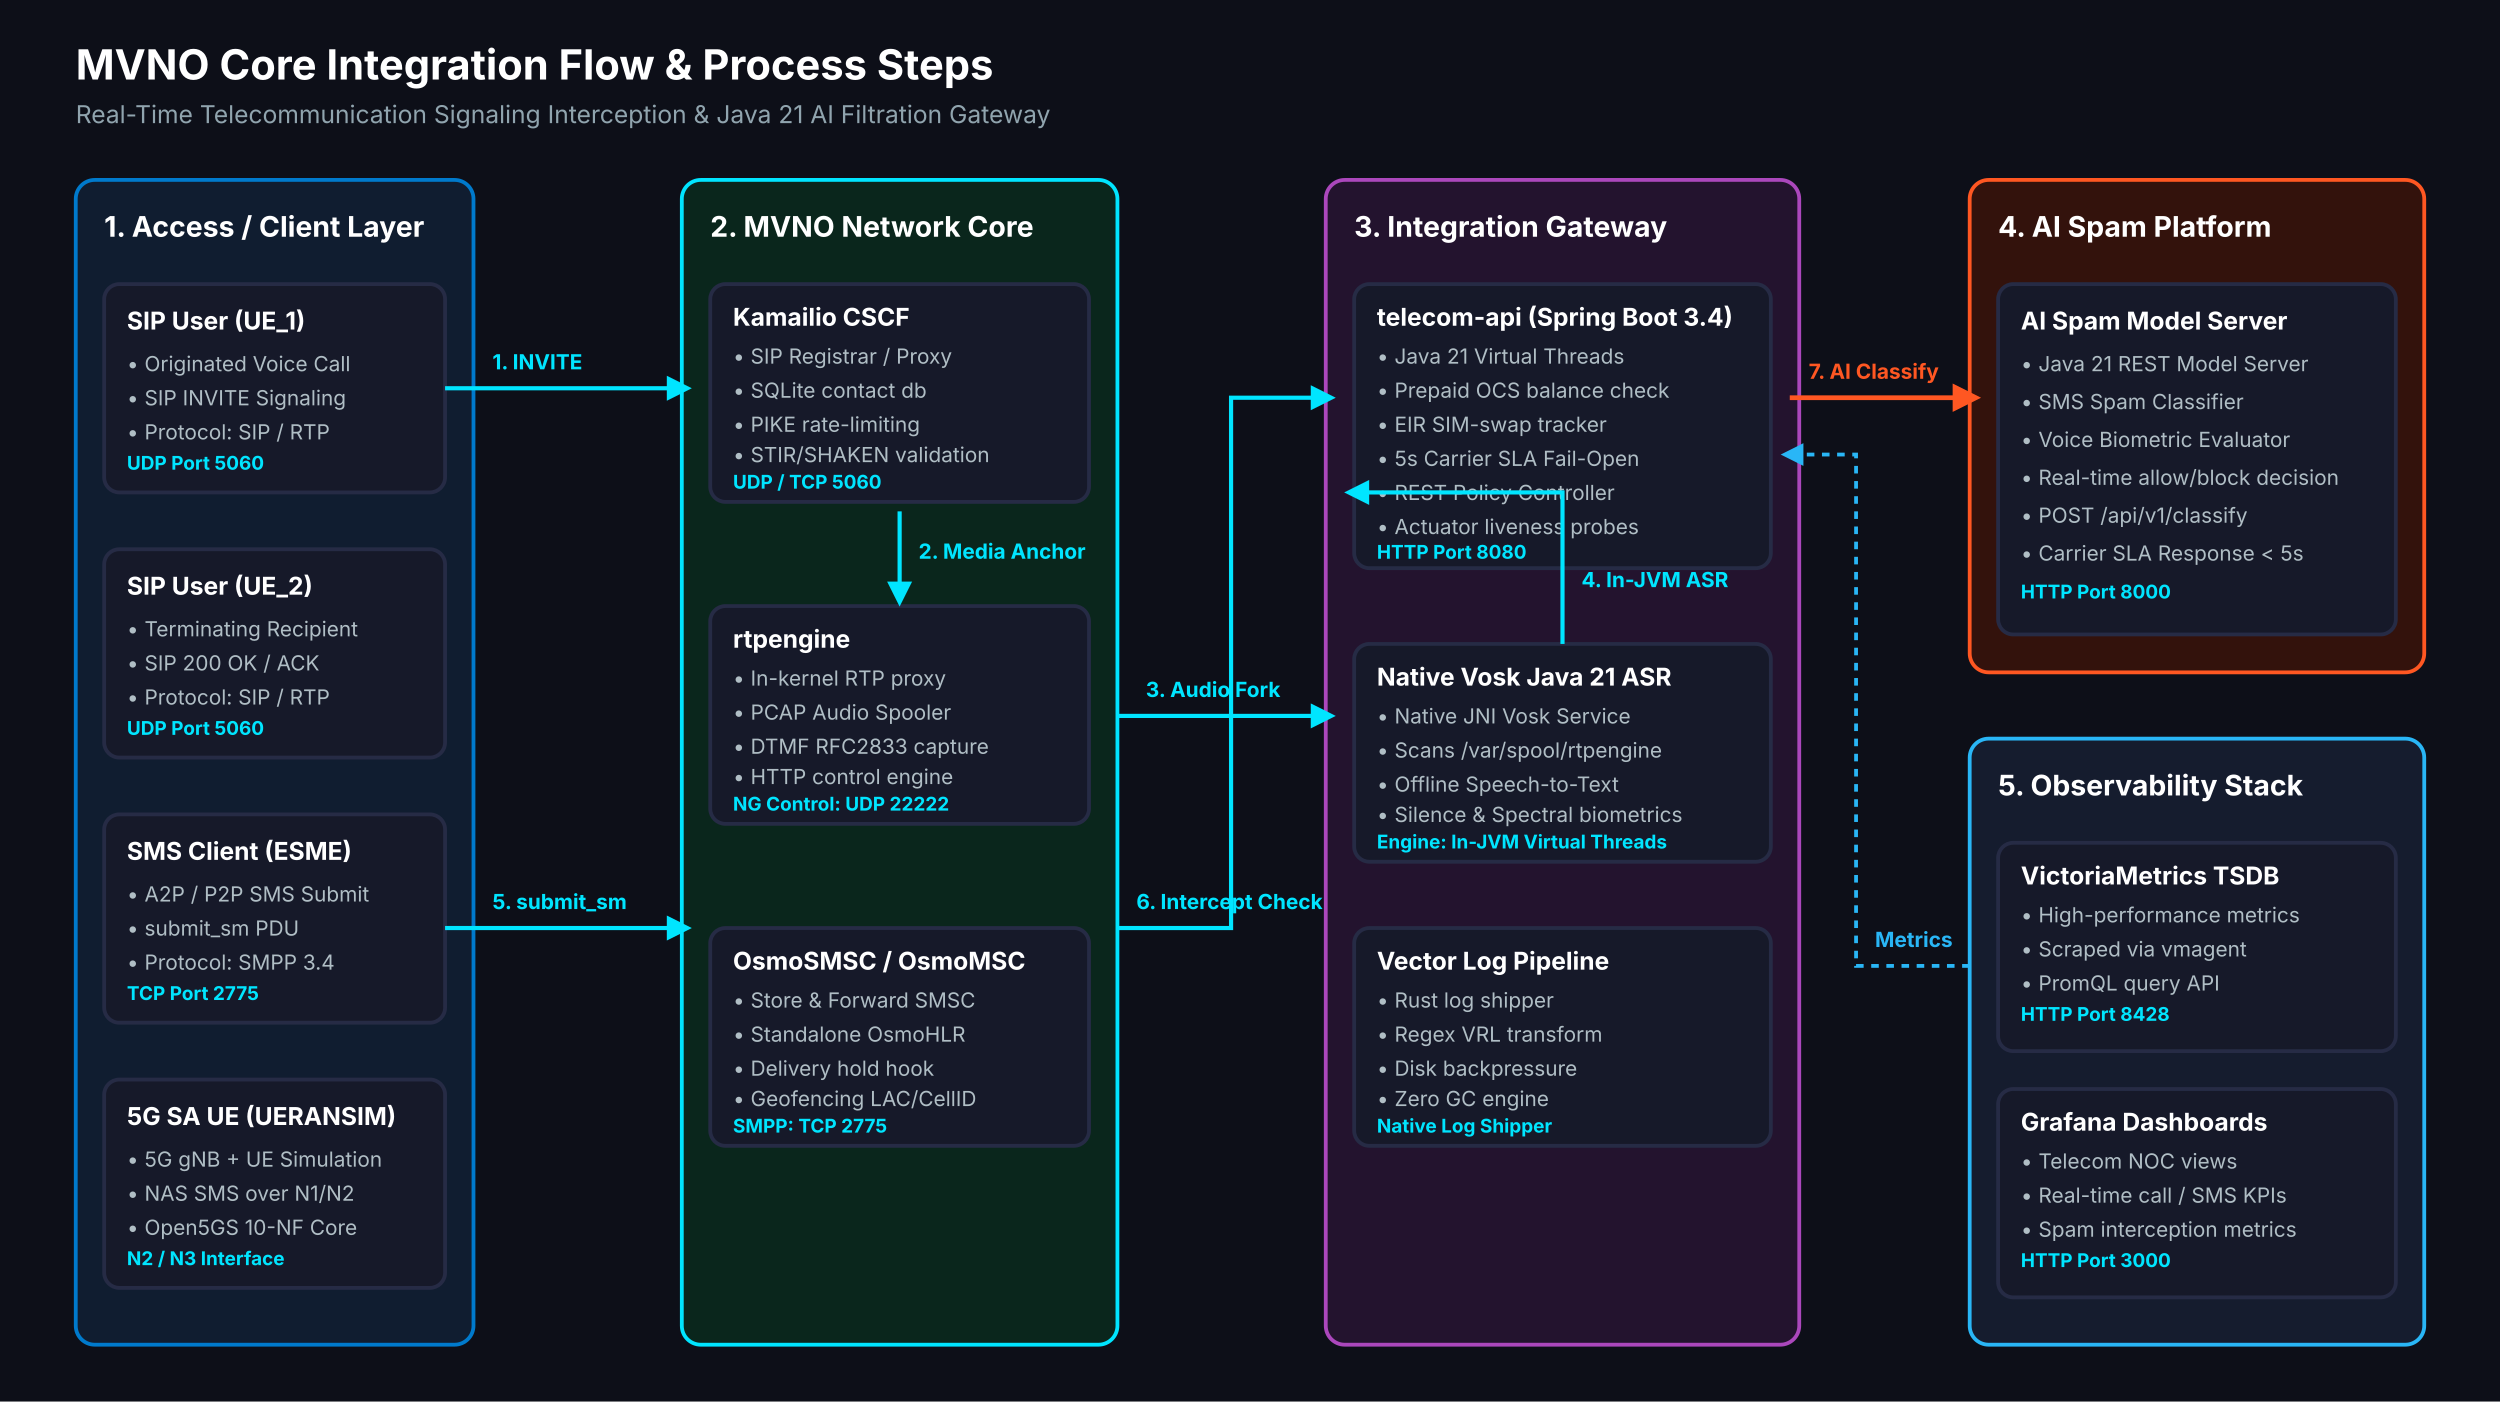
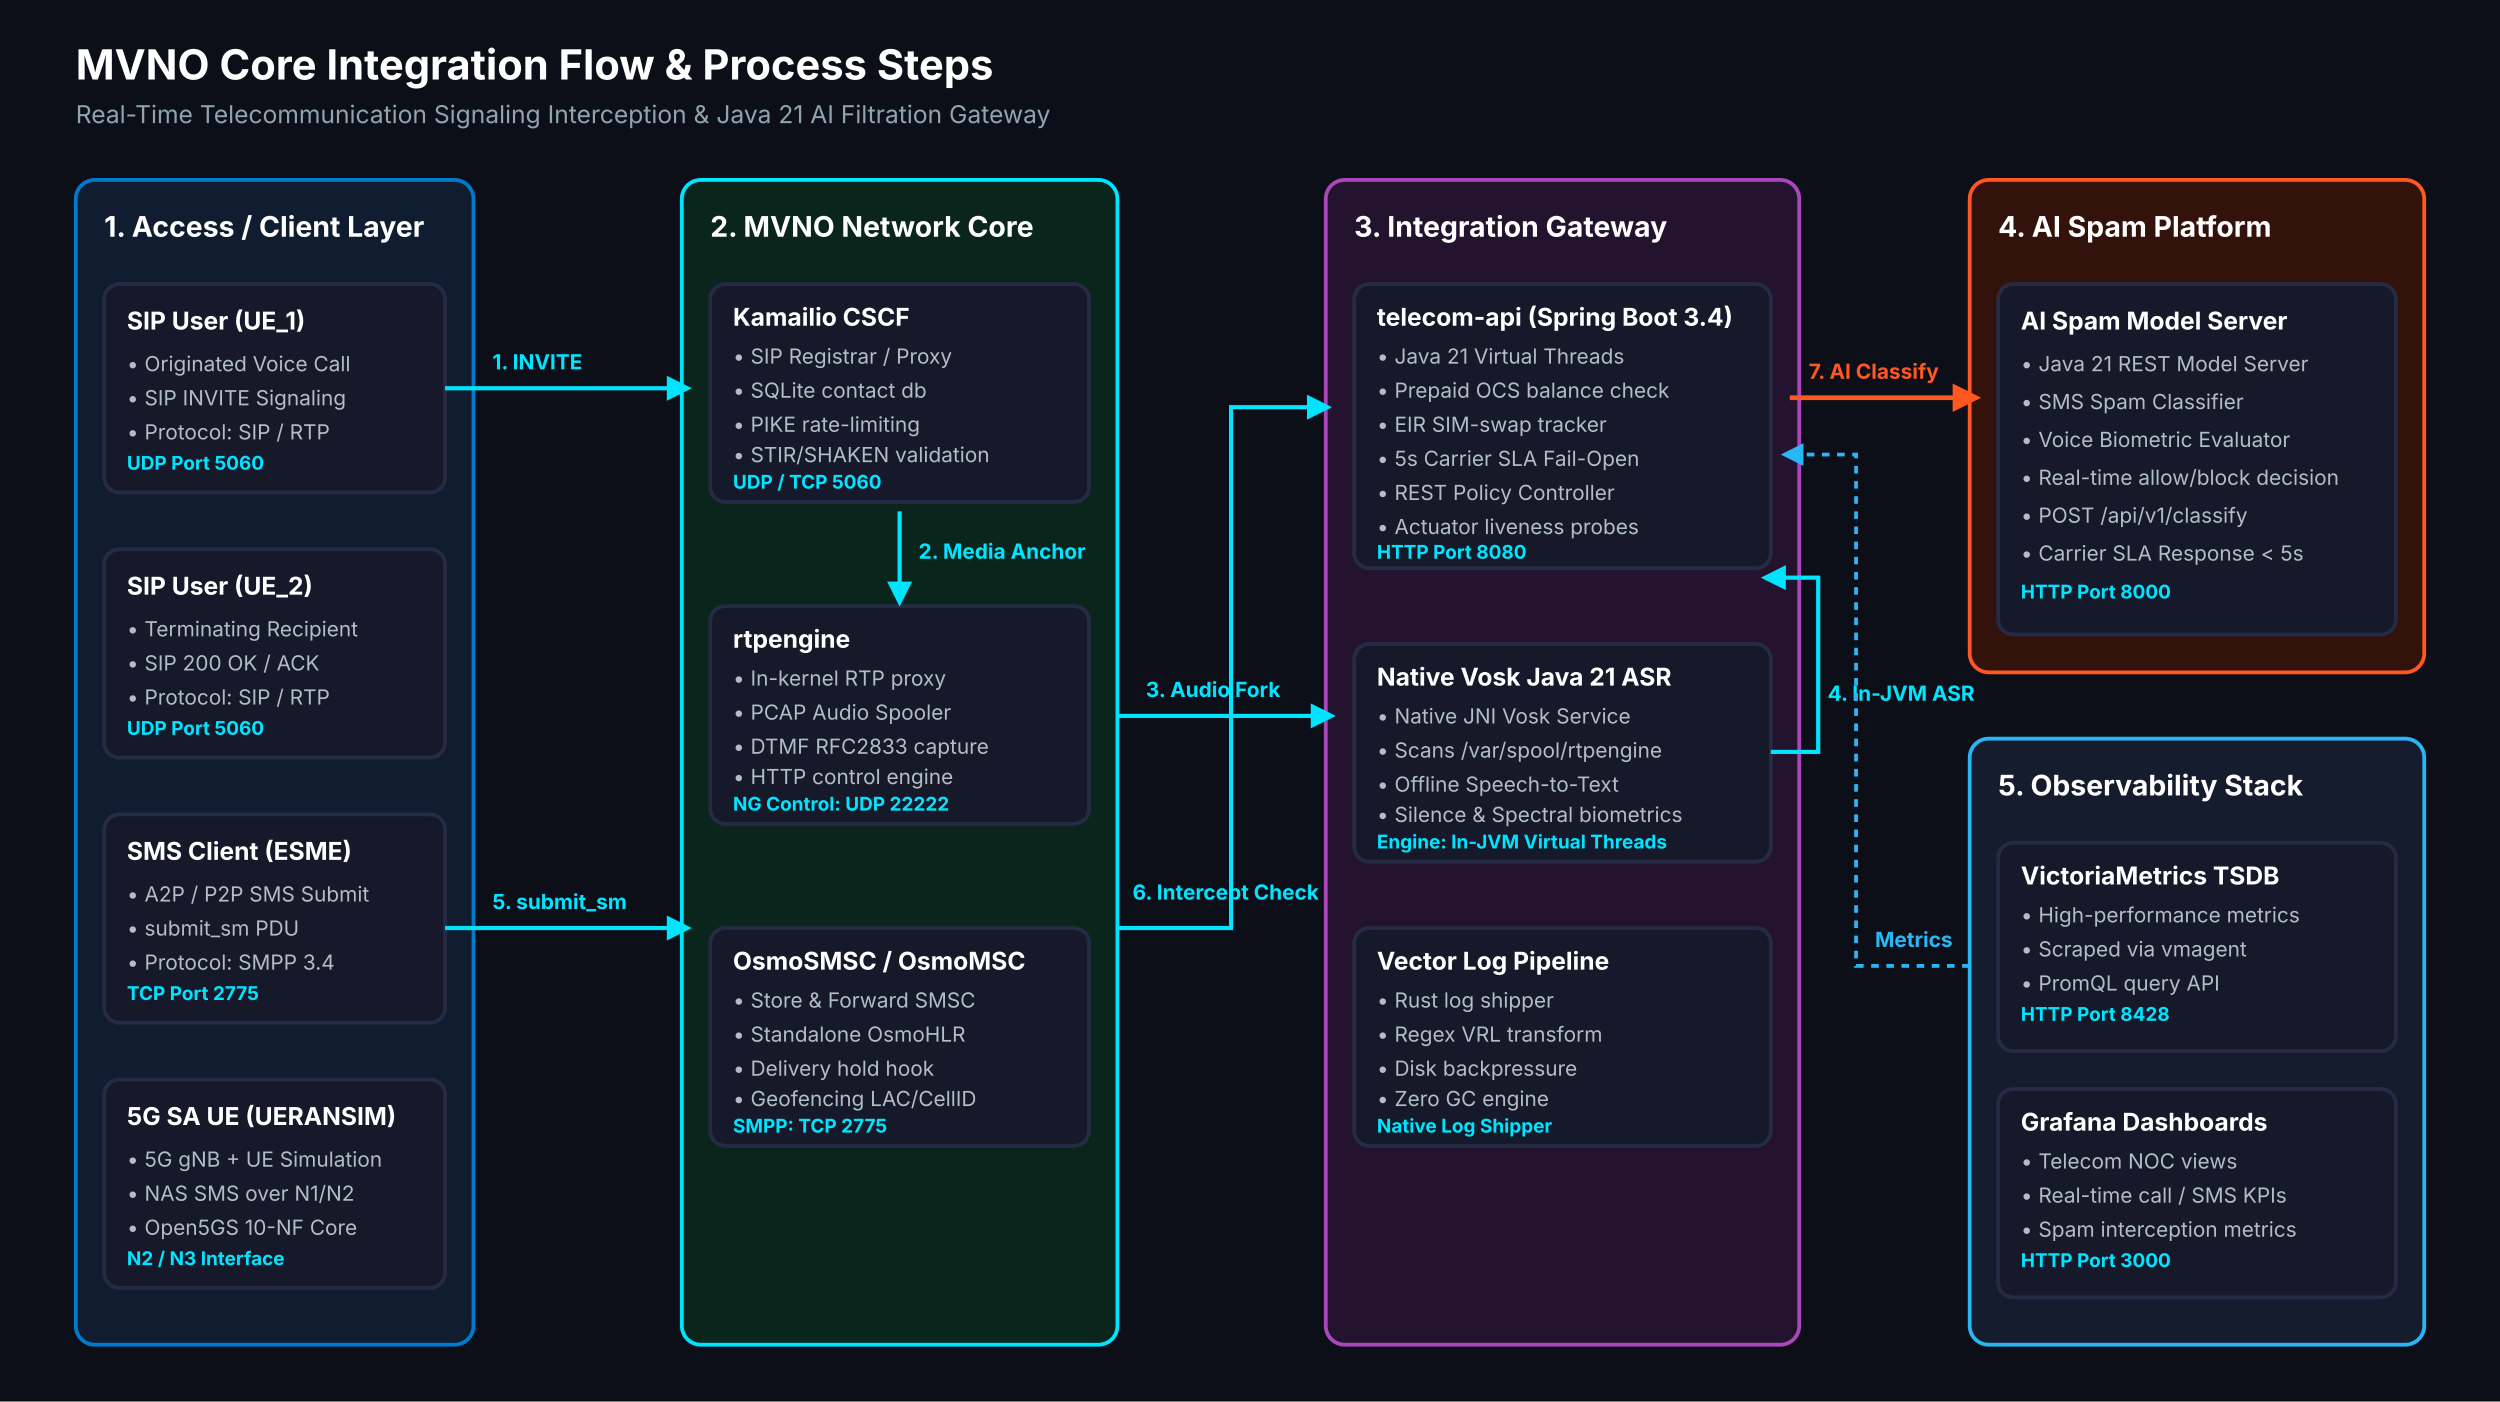
<svg xmlns="http://www.w3.org/2000/svg" viewBox="0 0 1320 740" width="100%" height="100%">
  <defs>
    <style>
      .bg { fill: #0d0f18; }
      .box { fill: #161929; stroke: #262b45; stroke-width: 2; rx: 8; ry: 8; }
      .client-box { fill: #101d30; stroke: #007acc; stroke-width: 2; rx: 10; ry: 10; }
      .core-box { fill: #0a261c; stroke: #00e5ff; stroke-width: 2; rx: 10; ry: 10; }
      .gw-box { fill: #23132e; stroke: #ab47bc; stroke-width: 2; rx: 10; ry: 10; }
      .ai-box { fill: #33120c; stroke: #ff5722; stroke-width: 2; rx: 10; ry: 10; }
      .obs-box { fill: #151c2e; stroke: #29b6f6; stroke-width: 2; rx: 10; ry: 10; }
      
      .text-header { font-family: 'Inter', system-ui, sans-serif; font-size: 15px; font-weight: bold; fill: #ffffff; }
      .text-title { font-family: 'Inter', system-ui, sans-serif; font-size: 13px; font-weight: bold; fill: #ffffff; }
      .text-body { font-family: 'Inter', system-ui, sans-serif; font-size: 11px; fill: #b0bec5; }
      .text-link { font-family: 'Inter', system-ui, sans-serif; font-size: 10px; fill: #00e5ff; font-weight: bold; }
      .text-label { font-family: 'Inter', system-ui, sans-serif; font-size: 11px; font-weight: bold; }
      
      .solid-arrow { stroke: #00e5ff; stroke-width: 2.2; fill: none; }
      .ai-arrow { stroke: #ff5722; stroke-width: 2.5; fill: none; }
      .obs-arrow { stroke: #29b6f6; stroke-width: 2; fill: none; stroke-dasharray: 4,4; }
      
      .marker-cyan { fill: #00e5ff; }
      .marker-orange { fill: #ff5722; }
      .marker-blue { fill: #29b6f6; }
    </style>
    <marker id="arrow-head-cyan" viewBox="0 0 10 10" refX="6" refY="5" markerWidth="6" markerHeight="6" orient="auto-start-reverse">
      <path d="M 0 0 L 10 5 L 0 10 z" class="marker-cyan" />
    </marker>
    <marker id="arrow-head-orange" viewBox="0 0 10 10" refX="6" refY="5" markerWidth="6" markerHeight="6" orient="auto-start-reverse">
      <path d="M 0 0 L 10 5 L 0 10 z" class="marker-orange" />
    </marker>
    <marker id="arrow-head-blue" viewBox="0 0 10 10" refX="6" refY="5" markerWidth="6" markerHeight="6" orient="auto-start-reverse">
      <path d="M 0 0 L 10 5 L 0 10 z" class="marker-blue" />
    </marker>
  </defs>
  <rect width="1320" height="740" class="bg" />
  <text x="40" y="42" font-family="'Inter', sans-serif" font-size="22" font-weight="bold" fill="#ffffff">MVNO Core Integration Flow &amp; Process Steps</text>
  <text x="40" y="65" font-family="'Inter', sans-serif" font-size="13" fill="#90a4ae">Real-Time Telecommunication Signaling Interception &amp; Java 21 AI Filtration Gateway</text>
  <g transform="translate(40, 95)">
    <rect width="210" height="615" class="client-box" />
    <text x="15" y="30" class="text-header">1. Access / Client Layer</text>
    <g transform="translate(15, 55)">
      <rect width="180" height="110" class="box" />
      <text x="12" y="24" class="text-title">SIP User (UE_1)</text>
      <text x="12" y="46" class="text-body">• Originated Voice Call</text>
      <text x="12" y="64" class="text-body">• SIP INVITE Signaling</text>
      <text x="12" y="82" class="text-body">• Protocol: SIP / RTP</text>
      <text x="12" y="98" class="text-link">UDP Port 5060</text>
    </g>
    <g transform="translate(15, 195)">
      <rect width="180" height="110" class="box" />
      <text x="12" y="24" class="text-title">SIP User (UE_2)</text>
      <text x="12" y="46" class="text-body">• Terminating Recipient</text>
      <text x="12" y="64" class="text-body">• SIP 200 OK / ACK</text>
      <text x="12" y="82" class="text-body">• Protocol: SIP / RTP</text>
      <text x="12" y="98" class="text-link">UDP Port 5060</text>
    </g>
    <g transform="translate(15, 335)">
      <rect width="180" height="110" class="box" />
      <text x="12" y="24" class="text-title">SMS Client (ESME)</text>
      <text x="12" y="46" class="text-body">• A2P / P2P SMS Submit</text>
      <text x="12" y="64" class="text-body">• submit_sm PDU</text>
      <text x="12" y="82" class="text-body">• Protocol: SMPP 3.4</text>
      <text x="12" y="98" class="text-link">TCP Port 2775</text>
    </g>
    <g transform="translate(15, 475)">
      <rect width="180" height="110" class="box" />
      <text x="12" y="24" class="text-title">5G SA UE (UERANSIM)</text>
      <text x="12" y="46" class="text-body">• 5G gNB + UE Simulation</text>
      <text x="12" y="64" class="text-body">• NAS SMS over N1/N2</text>
      <text x="12" y="82" class="text-body">• Open5GS 10-NF Core</text>
      <text x="12" y="98" class="text-link">N2 / N3 Interface</text>
    </g>
  </g>
  <g transform="translate(360, 95)">
    <rect width="230" height="615" class="core-box" />
    <text x="15" y="30" class="text-header">2. MVNO Network Core</text>
    <g transform="translate(15, 55)">
      <rect width="200" height="115" class="box" />
      <text x="12" y="22" class="text-title">Kamailio CSCF</text>
      <text x="12" y="42" class="text-body">• SIP Registrar / Proxy</text>
      <text x="12" y="60" class="text-body">• SQLite contact db</text>
      <text x="12" y="78" class="text-body">• PIKE rate-limiting</text>
      <text x="12" y="94" class="text-body">• STIR/SHAKEN validation</text>
      <text x="12" y="108" class="text-link">UDP / TCP 5060</text>
    </g>
    <g transform="translate(15, 225)">
      <rect width="200" height="115" class="box" />
      <text x="12" y="22" class="text-title">rtpengine</text>
      <text x="12" y="42" class="text-body">• In-kernel RTP proxy</text>
      <text x="12" y="60" class="text-body">• PCAP Audio Spooler</text>
      <text x="12" y="78" class="text-body">• DTMF RFC2833 capture</text>
      <text x="12" y="94" class="text-body">• HTTP control engine</text>
      <text x="12" y="108" class="text-link">NG Control: UDP 22222</text>
    </g>
    <g transform="translate(15, 395)">
      <rect width="200" height="115" class="box" />
      <text x="12" y="22" class="text-title">OsmoSMSC / OsmoMSC</text>
      <text x="12" y="42" class="text-body">• Store &amp; Forward SMSC</text>
      <text x="12" y="60" class="text-body">• Standalone OsmoHLR</text>
      <text x="12" y="78" class="text-body">• Delivery hold hook</text>
      <text x="12" y="94" class="text-body">• Geofencing LAC/CellID</text>
      <text x="12" y="108" class="text-link">SMPP: TCP 2775</text>
    </g>
  </g>
  <g transform="translate(700, 95)">
    <rect width="250" height="615" class="gw-box" />
    <text x="15" y="30" class="text-header">3. Integration Gateway</text>
    <g transform="translate(15, 55)">
      <rect width="220" height="150" class="box" />
      <text x="12" y="22" class="text-title">telecom-api (Spring Boot 3.4)</text>
      <text x="12" y="42" class="text-body">• Java 21 Virtual Threads</text>
      <text x="12" y="60" class="text-body">• Prepaid OCS balance check</text>
      <text x="12" y="78" class="text-body">• EIR SIM-swap tracker</text>
      <text x="12" y="96" class="text-body">• 5s Carrier SLA Fail-Open</text>
      <text x="12" y="114" class="text-body">• REST Policy Controller</text>
      <text x="12" y="132" class="text-body">• Actuator liveness probes</text>
      <text x="12" y="145" class="text-link">HTTP Port 8080</text>
    </g>
    <g transform="translate(15, 245)">
      <rect width="220" height="115" class="box" />
      <text x="12" y="22" class="text-title">Native Vosk Java 21 ASR</text>
      <text x="12" y="42" class="text-body">• Native JNI Vosk Service</text>
      <text x="12" y="60" class="text-body">• Scans /var/spool/rtpengine</text>
      <text x="12" y="78" class="text-body">• Offline Speech-to-Text</text>
      <text x="12" y="94" class="text-body">• Silence &amp; Spectral biometrics</text>
      <text x="12" y="108" class="text-link">Engine: In-JVM Virtual Threads</text>
    </g>
    <g transform="translate(15, 395)">
      <rect width="220" height="115" class="box" />
      <text x="12" y="22" class="text-title">Vector Log Pipeline</text>
      <text x="12" y="42" class="text-body">• Rust log shipper</text>
      <text x="12" y="60" class="text-body">• Regex VRL transform</text>
      <text x="12" y="78" class="text-body">• Disk backpressure</text>
      <text x="12" y="94" class="text-body">• Zero GC engine</text>
      <text x="12" y="108" class="text-link">Native Log Shipper</text>
    </g>
  </g>
  <g transform="translate(1040, 95)">
    <rect width="240" height="260" class="ai-box" />
    <text x="15" y="30" class="text-header">4. AI Spam Platform</text>
    <g transform="translate(15, 55)">
      <rect width="210" height="185" class="box" stroke="#ff5722" />
      <text x="12" y="24" class="text-title" fill="#ff7043">AI Spam Model Server</text>
      <text x="12" y="46" class="text-body">• Java 21 REST Model Server</text>
      <text x="12" y="66" class="text-body">• SMS Spam Classifier</text>
      <text x="12" y="86" class="text-body">• Voice Biometric Evaluator</text>
      <text x="12" y="106" class="text-body">• Real-time allow/block decision</text>
      <text x="12" y="126" class="text-body">• POST /api/v1/classify</text>
      <text x="12" y="146" class="text-body">• Carrier SLA Response &lt; 5s</text>
      <text x="12" y="166" class="text-link">HTTP Port 8000</text>
    </g>
  </g>
  <g transform="translate(1040, 390)">
    <rect width="240" height="320" class="obs-box" />
    <text x="15" y="30" class="text-header">5. Observability Stack</text>
    <g transform="translate(15, 55)">
      <rect width="210" height="110" class="box" />
      <text x="12" y="22" class="text-title">VictoriaMetrics TSDB</text>
      <text x="12" y="42" class="text-body">• High-performance metrics</text>
      <text x="12" y="60" class="text-body">• Scraped via vmagent</text>
      <text x="12" y="78" class="text-body">• PromQL query API</text>
      <text x="12" y="94" class="text-link">HTTP Port 8428</text>
    </g>
    <g transform="translate(15, 185)">
      <rect width="210" height="110" class="box" />
      <text x="12" y="22" class="text-title">Grafana Dashboards</text>
      <text x="12" y="42" class="text-body">• Telecom NOC views</text>
      <text x="12" y="60" class="text-body">• Real-time call / SMS KPIs</text>
      <text x="12" y="78" class="text-body">• Spam interception metrics</text>
      <text x="12" y="94" class="text-link">HTTP Port 3000</text>
    </g>
  </g>
  <path d="M 235,205 L 360,205" class="solid-arrow" marker-end="url(#arrow-head-cyan)" />
  <text x="260" y="195" class="text-label" fill="#00e5ff">1. INVITE</text>
  <path d="M 475,270 L 475,315" class="solid-arrow" marker-end="url(#arrow-head-cyan)" />
  <text x="485" y="295" class="text-label" fill="#00e5ff">2. Media Anchor</text>
  <path d="M 590,378 L 700,378" class="solid-arrow" marker-end="url(#arrow-head-cyan)" />
  <text x="605" y="368" class="text-label" fill="#00e5ff">3. Audio Fork</text>
-   <path d="M 825,340 L 825,260 L 715,260" class="solid-arrow" marker-end="url(#arrow-head-cyan)" />
-   <text x="835" y="310" class="text-label" fill="#00e5ff">4. In-JVM ASR</text>
+   <path d="M 935,397 L 960,397 L 960,305 L 935,305" class="solid-arrow" marker-end="url(#arrow-head-cyan)" />
+   <text x="965" y="370" class="text-label" fill="#00e5ff">4. In-JVM ASR</text>
  <path d="M 235,490 L 360,490" class="solid-arrow" marker-end="url(#arrow-head-cyan)" />
  <text x="260" y="480" class="text-label" fill="#00e5ff">5. submit_sm</text>
-   <path d="M 590,490 L 650,490 L 650,210 L 700,210" class="solid-arrow" marker-end="url(#arrow-head-cyan)" />
-   <text x="600" y="480" class="text-label" fill="#00e5ff">6. Intercept Check</text>
+   <path d="M 590,490 L 650,490 L 650,215 L 698,215" class="solid-arrow" marker-end="url(#arrow-head-cyan)" />
+   <text x="598" y="475" class="text-label" fill="#00e5ff">6. Intercept Check</text>
  <path d="M 945,210 L 1040,210" class="ai-arrow" marker-end="url(#arrow-head-orange)" />
  <text x="955" y="200" class="text-label" fill="#ff5722">7. AI Classify</text>
  <path d="M 1040,510 L 980,510 L 980,240 L 945,240" class="obs-arrow" marker-end="url(#arrow-head-blue)" />
  <text x="990" y="500" class="text-label" fill="#29b6f6">Metrics</text>
</svg>
